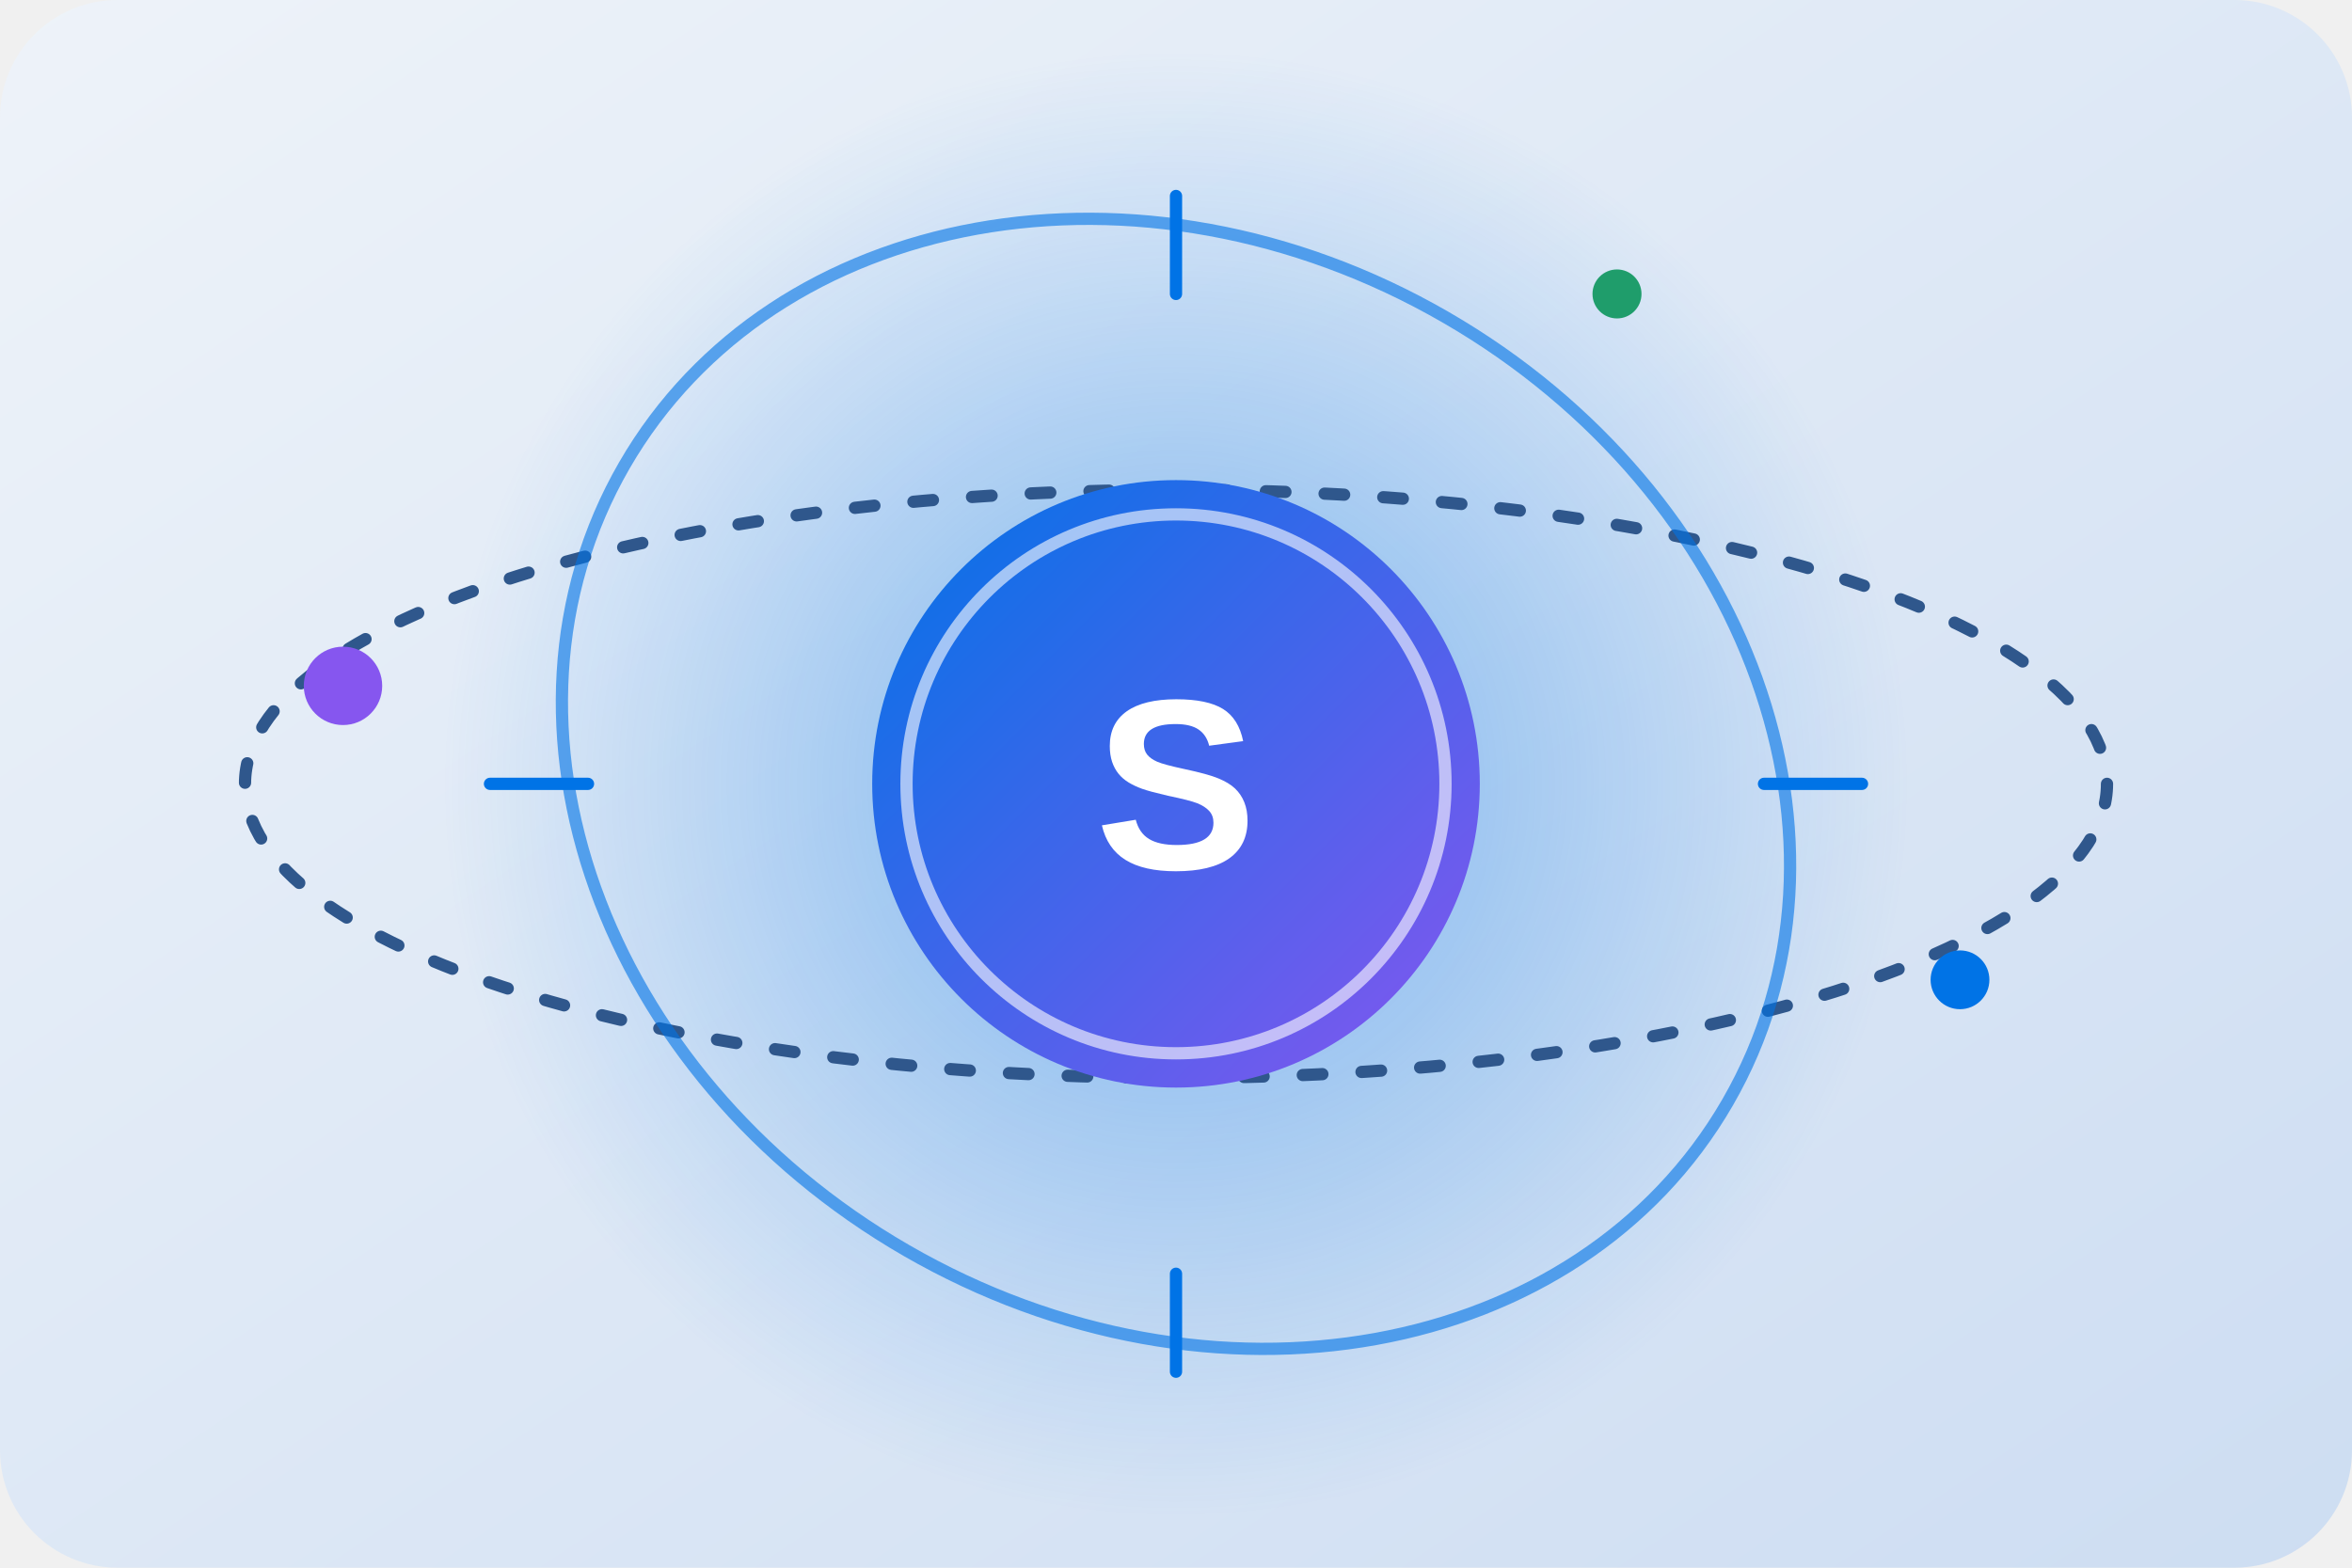
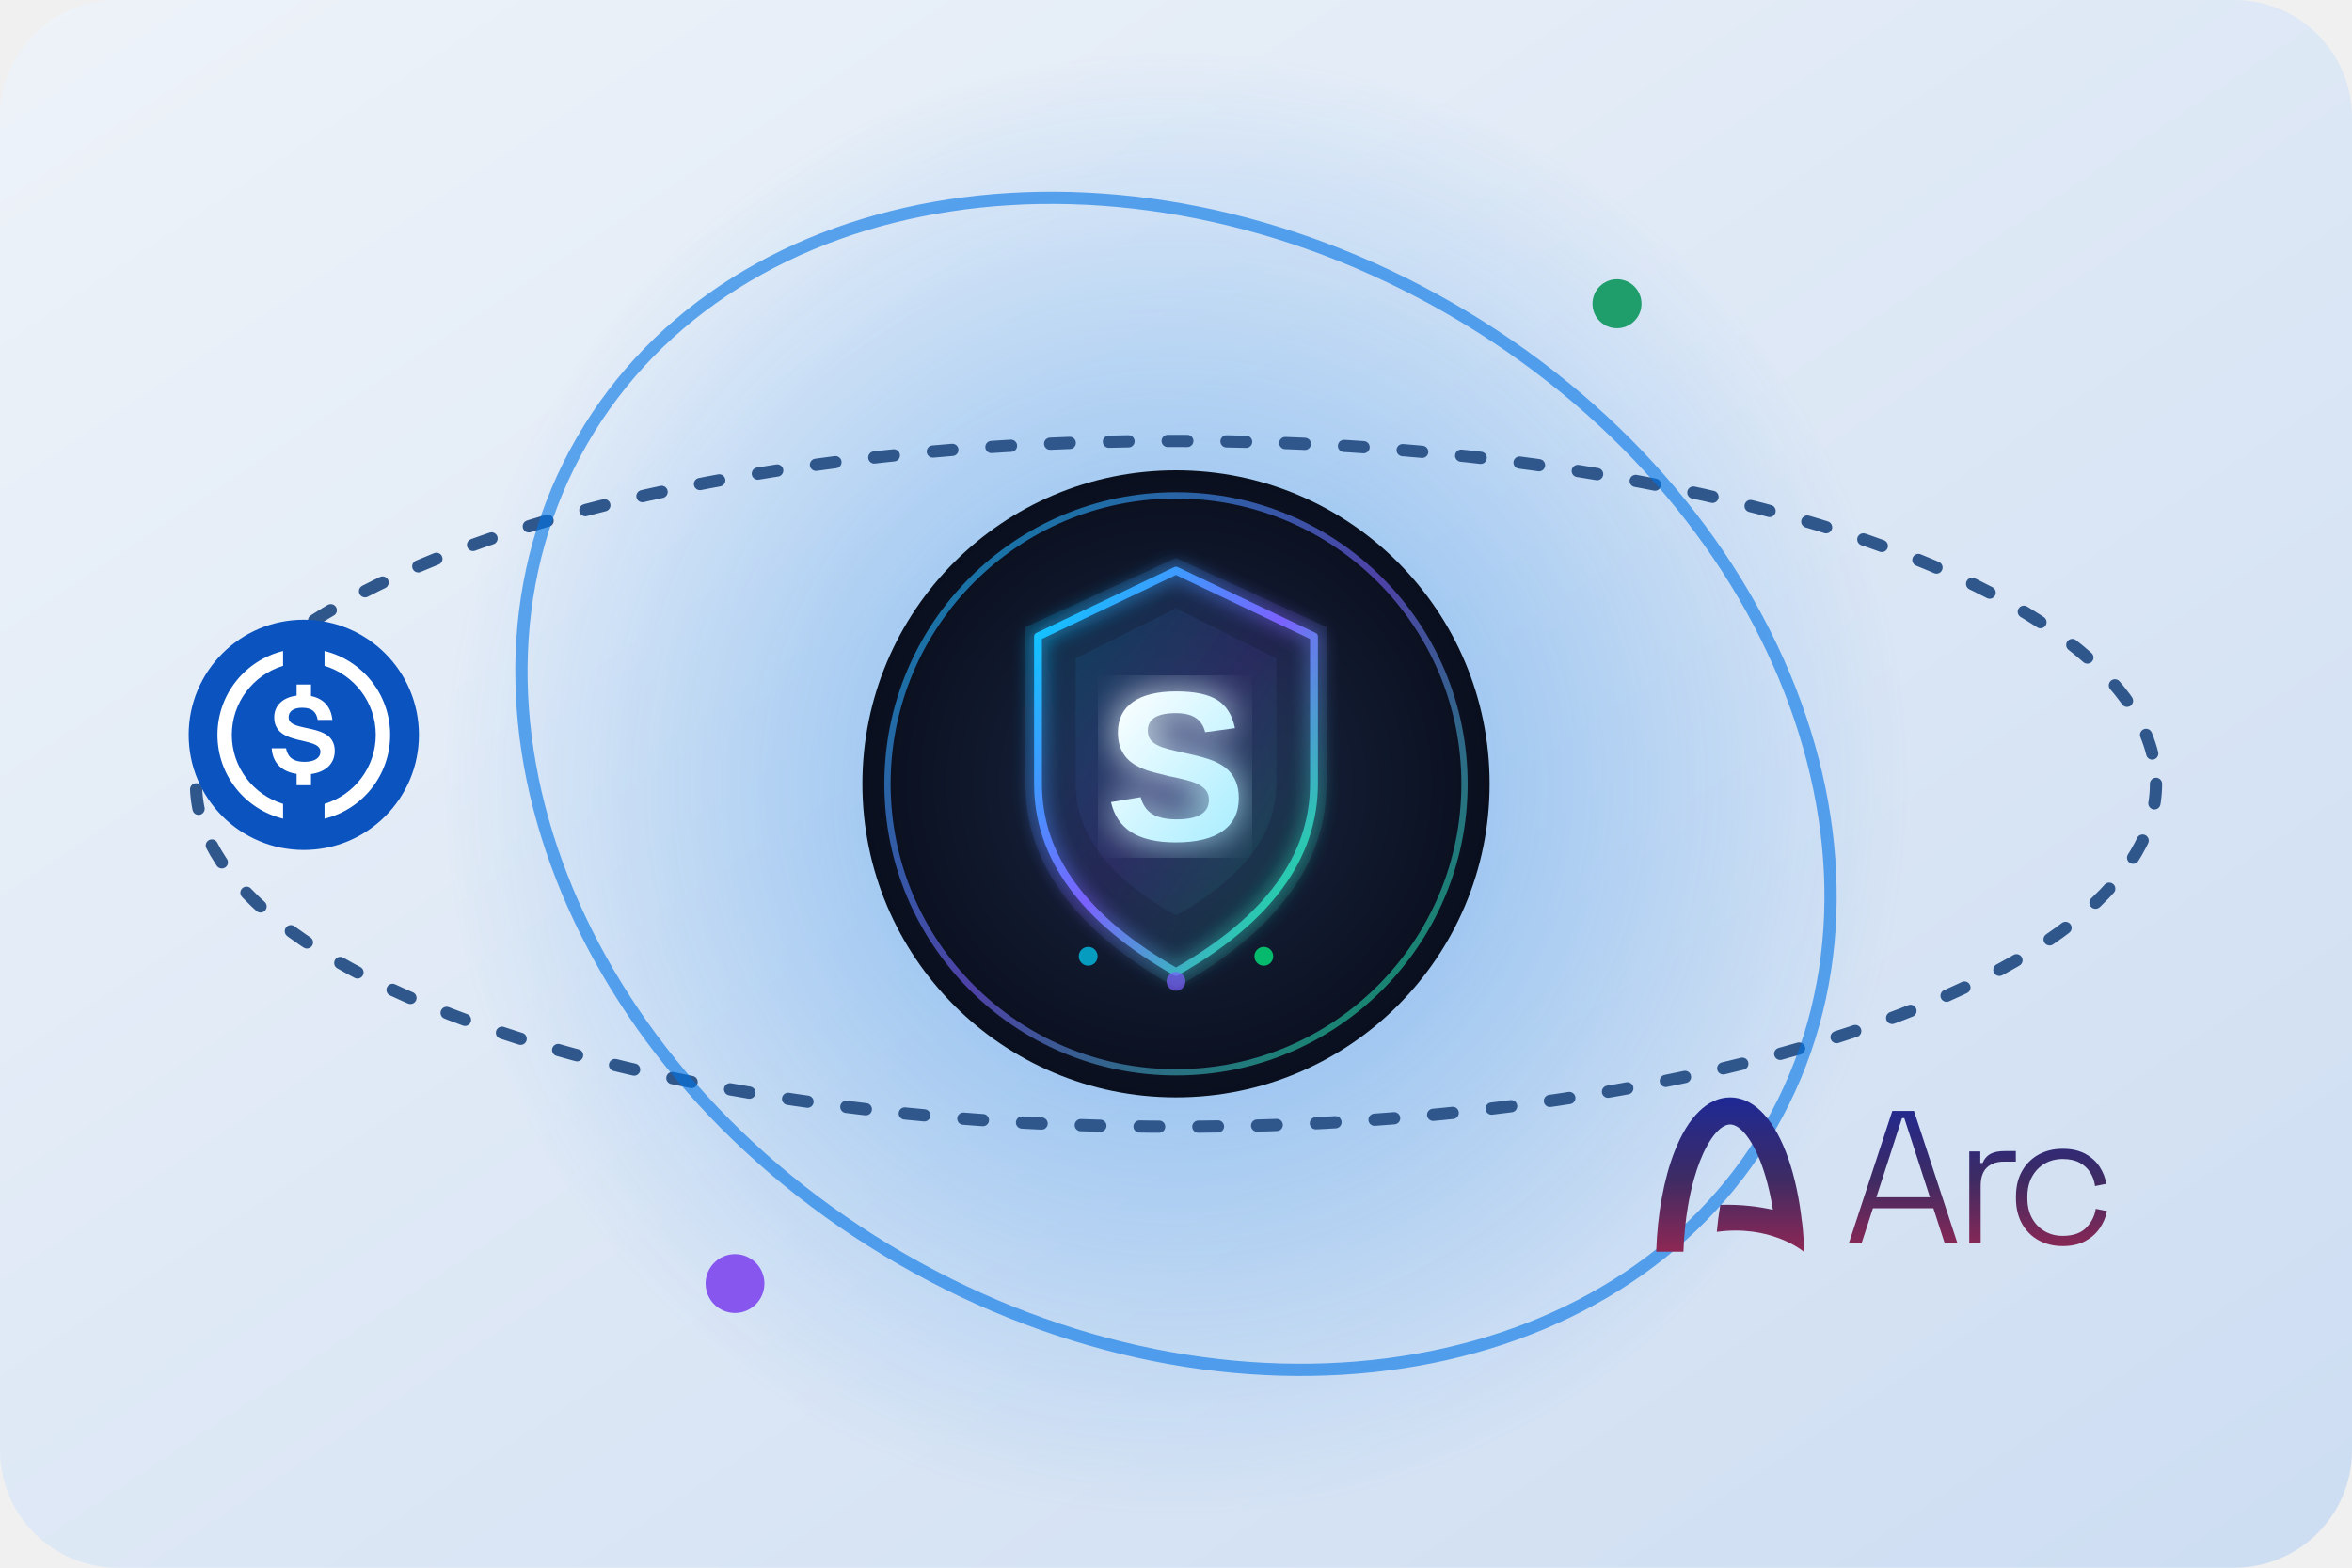
<svg xmlns="http://www.w3.org/2000/svg" width="480" height="320" viewBox="0 0 480 320">
  <defs>
    <linearGradient id="bg" x1="0" y1="0" x2="1" y2="1">
      <stop offset="0" stop-color="#EEF3F9" />
      <stop offset="1" stop-color="#CDDDF2" />
    </linearGradient>
    <linearGradient id="g" x1="0" y1="0" x2="1" y2="1">
      <stop offset="0" stop-color="#0073E6" />
      <stop offset="1" stop-color="#8656EF" />
    </linearGradient>
    <radialGradient id="glow">
      <stop offset="0" stop-color="#0073E6" stop-opacity=".45" />
      <stop offset="1" stop-color="#0073E6" stop-opacity="0" />
    </radialGradient>
  </defs>
  <rect width="480" height="320" rx="24" fill="url(#bg)" />
  <circle cx="240" cy="160" r="150" fill="url(#glow)" />
  <g fill="none" stroke="#2F578C" stroke-width="2.5" stroke-linecap="round" stroke-linejoin="round">
-     <ellipse cx="240" cy="160" rx="190" ry="60" stroke-dasharray="4 8" />
-     <ellipse cx="240" cy="160" rx="130" ry="110" transform="rotate(30 240 160)" stroke="#0073E6" stroke-opacity=".6" />
-     <circle cx="240" cy="160" r="62" fill="url(#g)" stroke="none" />
-     <circle cx="240" cy="160" r="55" stroke="#FFFFFF" stroke-opacity=".6" />
-     <text x="240" y="177.36" font-family="DM Sans,Arial" font-weight="700" font-size="49.6" fill="#FFFFFF" stroke="none" text-anchor="middle">S</text>
-     <circle cx="70" cy="140" r="8" fill="#8656EF" stroke="none" />
-     <circle cx="400" cy="200" r="6" fill="#0073E6" stroke="none" />
-     <circle cx="330" cy="60" r="5" fill="#1F9D6B" stroke="none" />
-     <path d="M240 40v20M240 260v20M120 160h-20M380 160h-20" stroke="#0073E6" />
+     <ellipse cx="240" cy="160" rx="200" ry="70" stroke-dasharray="4 8" />
+     <ellipse cx="240" cy="160" rx="140" ry="112" transform="rotate(30 240 160)" stroke="#0073E6" stroke-opacity=".6" />
+     <svg x="176" y="96" width="128" height="128" viewBox="0 0 200 200" preserveAspectRatio="xMidYMid meet" stroke="none" stroke-width="0">
+       <defs>
+         <radialGradient id="savior_bg" cx="50%" cy="50%" r="50%">
+           <stop offset="0%" stop-color="#1a2744" />
+           <stop offset="100%" stop-color="#0a0f1e" />
+         </radialGradient>
+         <linearGradient id="savior_shieldGrad" x1="0%" y1="0%" x2="100%" y2="100%">
+           <stop offset="0%" stop-color="#00d4ff" />
+           <stop offset="50%" stop-color="#7b61ff" />
+           <stop offset="100%" stop-color="#00ff87" />
+         </linearGradient>
+         <linearGradient id="savior_sGrad" x1="0%" y1="0%" x2="100%" y2="100%">
+           <stop offset="0%" stop-color="#ffffff" />
+           <stop offset="100%" stop-color="#a8edff" />
+         </linearGradient>
+         <filter id="savior_glow">
+           <feGaussianBlur stdDeviation="3" result="blur" />
+           <feMerge>
+             <feMergeNode in="blur" />
+             <feMergeNode in="SourceGraphic" />
+           </feMerge>
+         </filter>
+         <filter id="savior_softglow">
+           <feGaussianBlur stdDeviation="6" result="blur" />
+           <feMerge>
+             <feMergeNode in="blur" />
+             <feMergeNode in="SourceGraphic" />
+           </feMerge>
+         </filter>
+       </defs>
+       <circle cx="100" cy="100" r="100" fill="url(#savior_bg)" />
+       <circle cx="100" cy="100" r="92" fill="none" stroke="url(#savior_shieldGrad)" stroke-width="2" opacity="0.6" />
+       <path d="M100 28 L148 50 L148 100 Q148 138 100 165 Q52 138 52 100 L52 50 Z" fill="url(#savior_shieldGrad)" opacity="0.15" />
+       <path d="M100 32 L144 53 L144 100 Q144 135 100 160 Q56 135 56 100 L56 53 Z" fill="none" stroke="url(#savior_shieldGrad)" stroke-width="2.5" filter="url(#savior_glow)" />
+       <path d="M100 44 L132 60 L132 100 Q132 124 100 142 Q68 124 68 100 L68 60 Z" fill="url(#savior_shieldGrad)" opacity="0.08" />
+       <text x="100" y="118" font-family="'Arial Black', Arial, sans-serif" font-size="68" font-weight="900" text-anchor="middle" fill="url(#savior_sGrad)" filter="url(#savior_softglow)" letter-spacing="-2">S</text>
+       <circle cx="72" cy="155" r="3" fill="#00d4ff" opacity="0.7" />
+       <circle cx="100" cy="163" r="3" fill="#7b61ff" opacity="0.7" />
+       <circle cx="128" cy="155" r="3" fill="#00ff87" opacity="0.7" />
+     </svg>
+     <svg x="38" y="126" width="48" height="48" viewBox="0 0 96 96" preserveAspectRatio="xMidYMid meet" stroke="none" stroke-width="0">
+       <path d="M48 95C73.957 95 95 73.957 95 48C95 22.043 73.957 1 48 1C22.043 1 1 22.043 1 48C1 73.957 22.043 95 48 95Z" fill="#0B53BF" />
+       <path d="M56.461 13.778V19.829C68.534 23.472 77.376 34.693 77.376 48C77.376 61.307 68.534 72.528 56.461 76.17V82.222C71.853 78.462 83.251 64.567 83.251 48C83.251 31.432 71.853 17.538 56.461 13.778Z" fill="white" />
+       <path d="M18.625 48C18.625 34.693 27.467 23.472 39.54 19.829V13.778C24.148 17.538 12.75 31.432 12.75 48C12.75 64.567 24.148 78.462 39.54 82.222V76.17C27.467 72.557 18.625 61.307 18.625 48Z" fill="white" />
+       <path d="M60.632 54.551C60.632 42.536 41.803 47.471 41.803 40.833C41.803 38.453 43.712 36.926 47.354 36.926C51.702 36.926 53.2 39.041 53.67 41.89H59.663C59.128 36.543 56.059 33.166 50.938 32.16V27.438H45.063V31.992C39.453 32.706 35.928 35.973 35.928 40.833C35.928 52.906 54.786 48.382 54.786 54.903C54.786 57.371 52.407 59.016 48.383 59.016C43.124 59.016 41.391 56.695 40.745 53.493H34.899C35.278 59.35 38.89 63.016 45.063 63.931V68.562H50.938V63.992C56.963 63.214 60.632 59.709 60.632 54.551Z" fill="white" />
+     </svg>
+     <svg x="338" y="224" width="92" height="31.507" viewBox="0 0 292 100" preserveAspectRatio="xMidYMid meet" stroke="none" stroke-width="0">
+       <path d="M47.883 0C62.241 0 75.005 12.396 83.825 34.904C88.412 46.611 91.788 60.521 93.787 75.652C93.966 77.004 94.118 78.377 94.274 79.748C94.325 79.833 94.355 79.912 94.345 79.976C94.345 79.976 95.521 87.29 95.77 100H95.638C93.895 98.575 73.338 82.478 39.262 87.139C39.776 81.393 40.482 75.802 41.395 70.442C41.442 70.169 41.496 69.904 41.544 69.632C54.909 69.23 66.608 70.777 75.579 72.804C75.546 72.592 75.517 72.373 75.483 72.162C73.639 60.719 70.919 50.243 67.411 41.291C61.676 26.653 54.192 17.558 47.883 17.558C41.574 17.558 34.09 26.653 28.355 41.291C26.967 44.832 25.704 48.608 24.57 52.591C22.977 58.172 21.638 64.155 20.569 70.441C18.987 79.726 17.998 89.683 17.634 100H0C0.814 75.519 4.979 52.67 11.941 34.904C20.759 12.396 33.525 0 47.883 0ZM263.318 33.307C269.062 33.307 273.925 34.392 277.906 36.558C281.885 38.725 285.003 41.547 287.261 45.022C289.517 48.498 290.933 52.157 291.508 56L284.245 57.472C283.833 54.283 282.809 51.36 281.168 48.701C279.525 46.045 277.229 43.917 274.274 42.322C271.32 40.728 267.667 39.931 263.318 39.931C258.968 39.931 255.072 40.933 251.625 42.935C248.178 44.94 245.449 47.762 243.438 51.399C241.427 55.039 240.423 59.354 240.423 64.341V65.322C240.423 70.311 241.427 74.625 243.438 78.263C245.449 81.903 248.178 84.724 251.625 86.727C255.072 88.731 258.968 89.732 263.318 89.732C269.883 89.732 274.89 88.036 278.337 84.642C281.783 81.249 283.916 77.098 284.737 72.191L292 73.663C291.262 77.508 289.723 81.166 287.384 84.642C285.045 88.118 281.885 90.94 277.906 93.106C273.925 95.271 269.062 96.356 263.318 96.356C257.491 96.356 252.301 95.109 247.747 92.615C243.193 90.122 239.602 86.543 236.977 81.882C234.349 77.22 233.037 71.742 233.037 65.444V64.218C233.037 57.839 234.349 52.341 236.977 47.72C239.602 43.101 243.193 39.543 247.747 37.048C252.302 34.554 257.491 33.307 263.318 33.307ZM195.164 94.639H186.917L179.531 71.823H140.386L133 94.639H124.753L152.942 8.773H166.975L195.164 94.639ZM232.946 41.647H225.068C220.554 41.647 216.944 42.916 214.236 45.449C211.528 47.985 210.174 51.95 210.174 57.348V94.638H202.788V35.023H209.928V42.505H211.405C212.553 39.806 214.255 37.844 216.513 36.617C218.769 35.391 221.908 34.777 225.93 34.777H232.946V41.647ZM142.602 64.709H177.315L160.697 13.435H159.22L142.602 64.709Z" fill="url(#arclogogradient_paint0_linear_3761_908)" />
+       <defs>
+         <linearGradient id="arclogogradient_paint0_linear_3761_908" x1="53.026" y1="-3.5" x2="53.026" y2="103.5" gradientUnits="userSpaceOnUse">
+           <stop stop-color="#1C2998" />
+           <stop offset="0.529" stop-color="#3E2B63" />
+           <stop offset="1" stop-color="#942753" />
+         </linearGradient>
+       </defs>
+     </svg>
+     <circle cx="330" cy="62" r="5" fill="#1F9D6B" stroke="none" />
+     <circle cx="150" cy="262" r="6" fill="#8656EF" stroke="none" />
  </g>
</svg>
